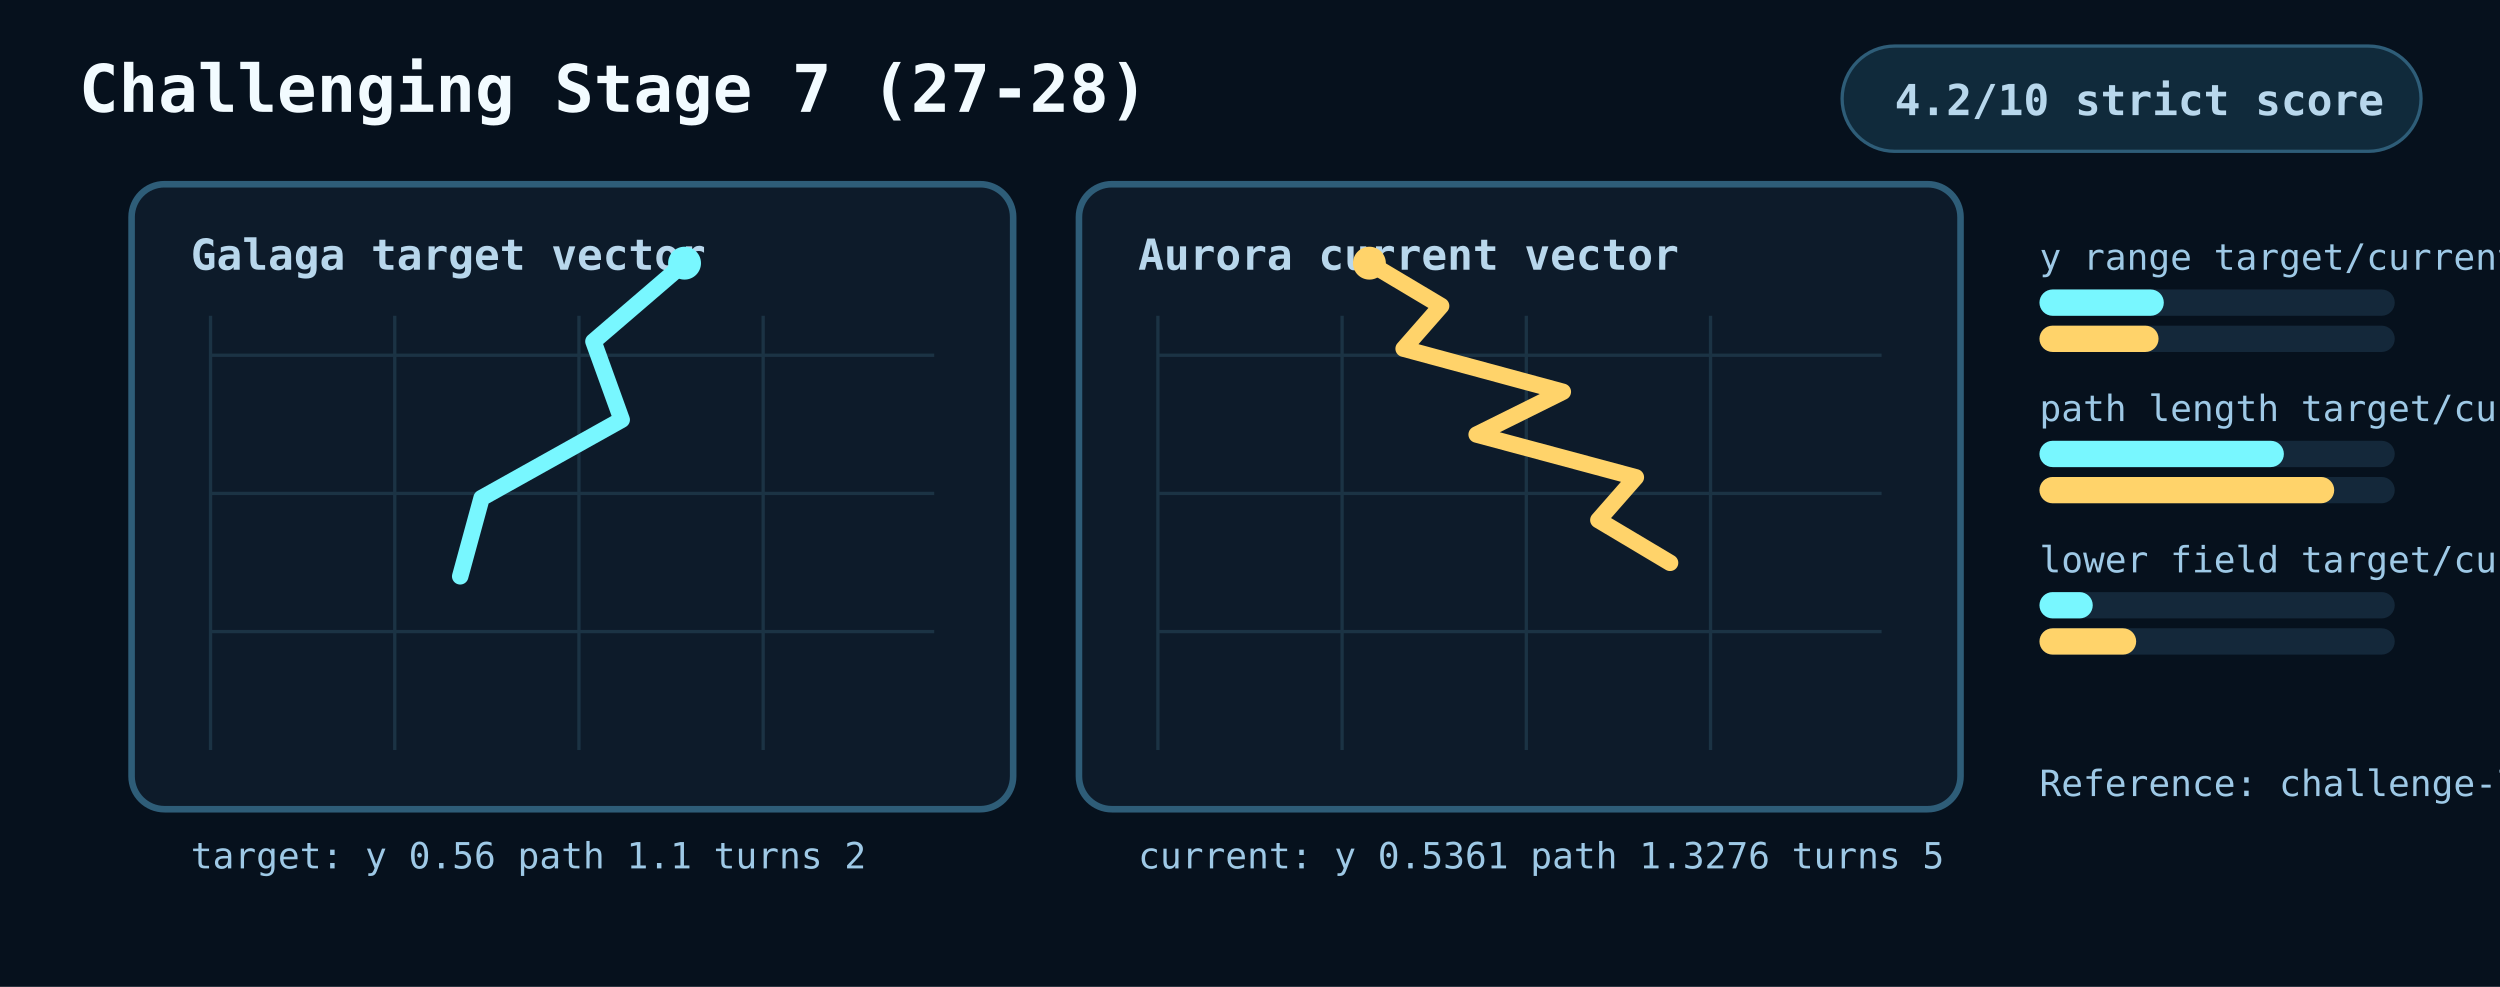
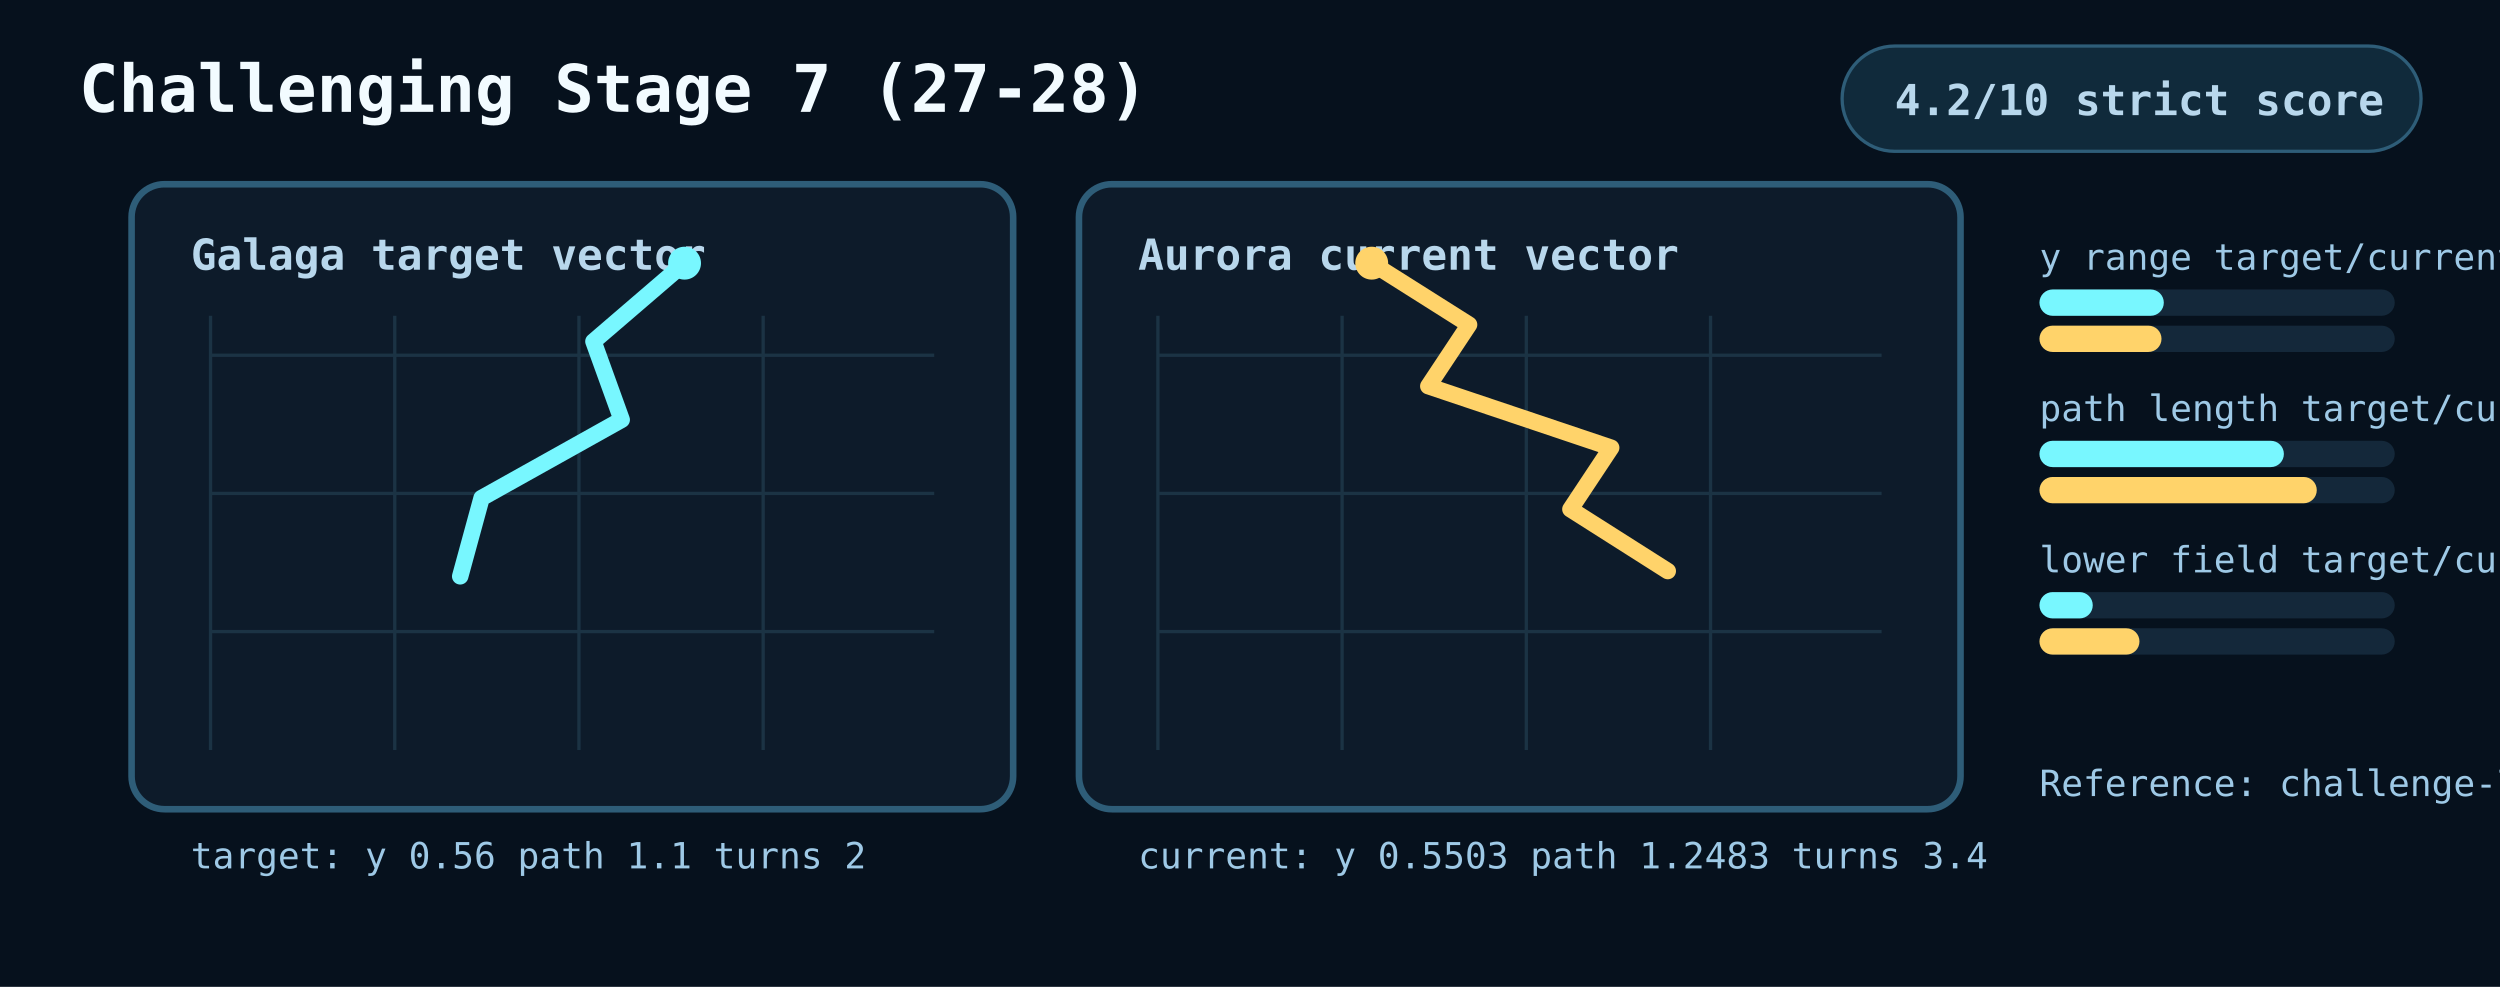
<svg xmlns="http://www.w3.org/2000/svg" width="760" height="300" viewBox="0 0 760 300" role="img" aria-labelledby="title desc">
  <style>
    .bg{fill:#06111d}.panel{fill:#0d1b2a;stroke:#2e5d78;stroke-width:2}.grid{stroke:#1b3344;stroke-width:1}.target{fill:none;stroke:#78f7ff;stroke-width:5;stroke-linecap:round;stroke-linejoin:round}.current{fill:none;stroke:#ffd36a;stroke-width:5;stroke-linecap:round;stroke-linejoin:round}.dotT{fill:#78f7ff}.dotC{fill:#ffd36a}.text{fill:#f2fbff;font:700 20px ui-monospace,Menlo,monospace}.small{fill:#b8d7ec;font:700 13px ui-monospace,Menlo,monospace}.tiny{fill:#9ec9e6;font:11px ui-monospace,Menlo,monospace}.barBg{fill:#14283a}.targetBar{fill:#78f7ff}.currentBar{fill:#ffd36a}.pill{fill:#102a3b;stroke:#2e5d78}
  </style>
  <rect class="bg" x="0" y="0" width="760" height="300" />
  <text class="text" x="24" y="34">Challenging Stage 7 (27-28)</text>
  <rect class="pill" x="560" y="14" width="176" height="32" rx="16" />
  <text class="small" x="576" y="35">4.2/10 strict score</text>
  <rect class="panel" x="40" y="56" width="268" height="190" rx="10" />
  <rect class="panel" x="328" y="56" width="268" height="190" rx="10" />
  <text class="small" x="58" y="82">Galaga target vector</text>
  <text class="small" x="346" y="82">Aurora current vector</text>
  <line class="grid" x1="64" y1="96" x2="64" y2="228" />
  <line class="grid" x1="352" y1="96" x2="352" y2="228" />
  <line class="grid" x1="120" y1="96" x2="120" y2="228" />
  <line class="grid" x1="408" y1="96" x2="408" y2="228" />
  <line class="grid" x1="176" y1="96" x2="176" y2="228" />
  <line class="grid" x1="464" y1="96" x2="464" y2="228" />
  <line class="grid" x1="232" y1="96" x2="232" y2="228" />
  <line class="grid" x1="520" y1="96" x2="520" y2="228" />
  <line class="grid" x1="64" y1="108" x2="284" y2="108" />
  <line class="grid" x1="352" y1="108" x2="572" y2="108" />
  <line class="grid" x1="64" y1="150" x2="284" y2="150" />
  <line class="grid" x1="352" y1="150" x2="572" y2="150" />
  <line class="grid" x1="64" y1="192" x2="284" y2="192" />
  <line class="grid" x1="352" y1="192" x2="572" y2="192" />
  <polyline class="target" points="208.1,80 180.4,103.8 189,127.6 146.4,151.4 139.9,175.2" />
-   <polyline class="current" points="416.3,80 438.1,93 426.7,106 475.1,119.1 448.9,132.1 497.3,145.1 485.9,158.1 507.7,171.1" />
+   <polyline class="current" points="417,80 446.6,98.7 434.2,117.4 489.8,136.1 477.4,154.8 507,173.6" />
  <circle class="dotT" cx="208.1" cy="80" r="5" />
-   <circle class="dotC" cx="416.3" cy="80" r="5" />
+   <circle class="dotC" cx="417" cy="80" r="5" />
  <text class="tiny" x="58" y="264">target: y 0.56 path 1.1 turns 2</text>
-   <text class="tiny" x="346" y="264">current: y 0.5361 path 1.3276 turns 5</text>
+   <text class="tiny" x="346" y="264">current: y 0.5503 path 1.2483 turns 3.4</text>
  <g>
    <text x="620" y="82" class="tiny">y range target/current</text>
    <rect x="620" y="88" width="108" height="8" rx="4" class="barBg" />
    <rect x="620" y="88" width="37.8" height="8" rx="4" class="targetBar" />
    <rect x="620" y="99" width="108" height="8" rx="4" class="barBg" />
-     <rect x="620" y="99" width="36.2" height="8" rx="4" class="currentBar" />
+     <rect x="620" y="99" width="37.1" height="8" rx="4" class="currentBar" />
  </g>
  <g>
    <text x="620" y="128" class="tiny">path length target/current</text>
    <rect x="620" y="134" width="108" height="8" rx="4" class="barBg" />
    <rect x="620" y="134" width="74.3" height="8" rx="4" class="targetBar" />
    <rect x="620" y="145" width="108" height="8" rx="4" class="barBg" />
-     <rect x="620" y="145" width="89.6" height="8" rx="4" class="currentBar" />
+     <rect x="620" y="145" width="84.3" height="8" rx="4" class="currentBar" />
  </g>
  <g>
    <text x="620" y="174" class="tiny">lower field target/current</text>
    <rect x="620" y="180" width="108" height="8" rx="4" class="barBg" />
    <rect x="620" y="180" width="16.2" height="8" rx="4" class="targetBar" />
    <rect x="620" y="191" width="108" height="8" rx="4" class="barBg" />
-     <rect x="620" y="191" width="29.4" height="8" rx="4" class="currentBar" />
+     <rect x="620" y="191" width="30.4" height="8" rx="4" class="currentBar" />
  </g>
  <text class="tiny" x="620" y="242">Reference: challenge-7-yellow-diagonal-fan-group-1</text>
</svg>
